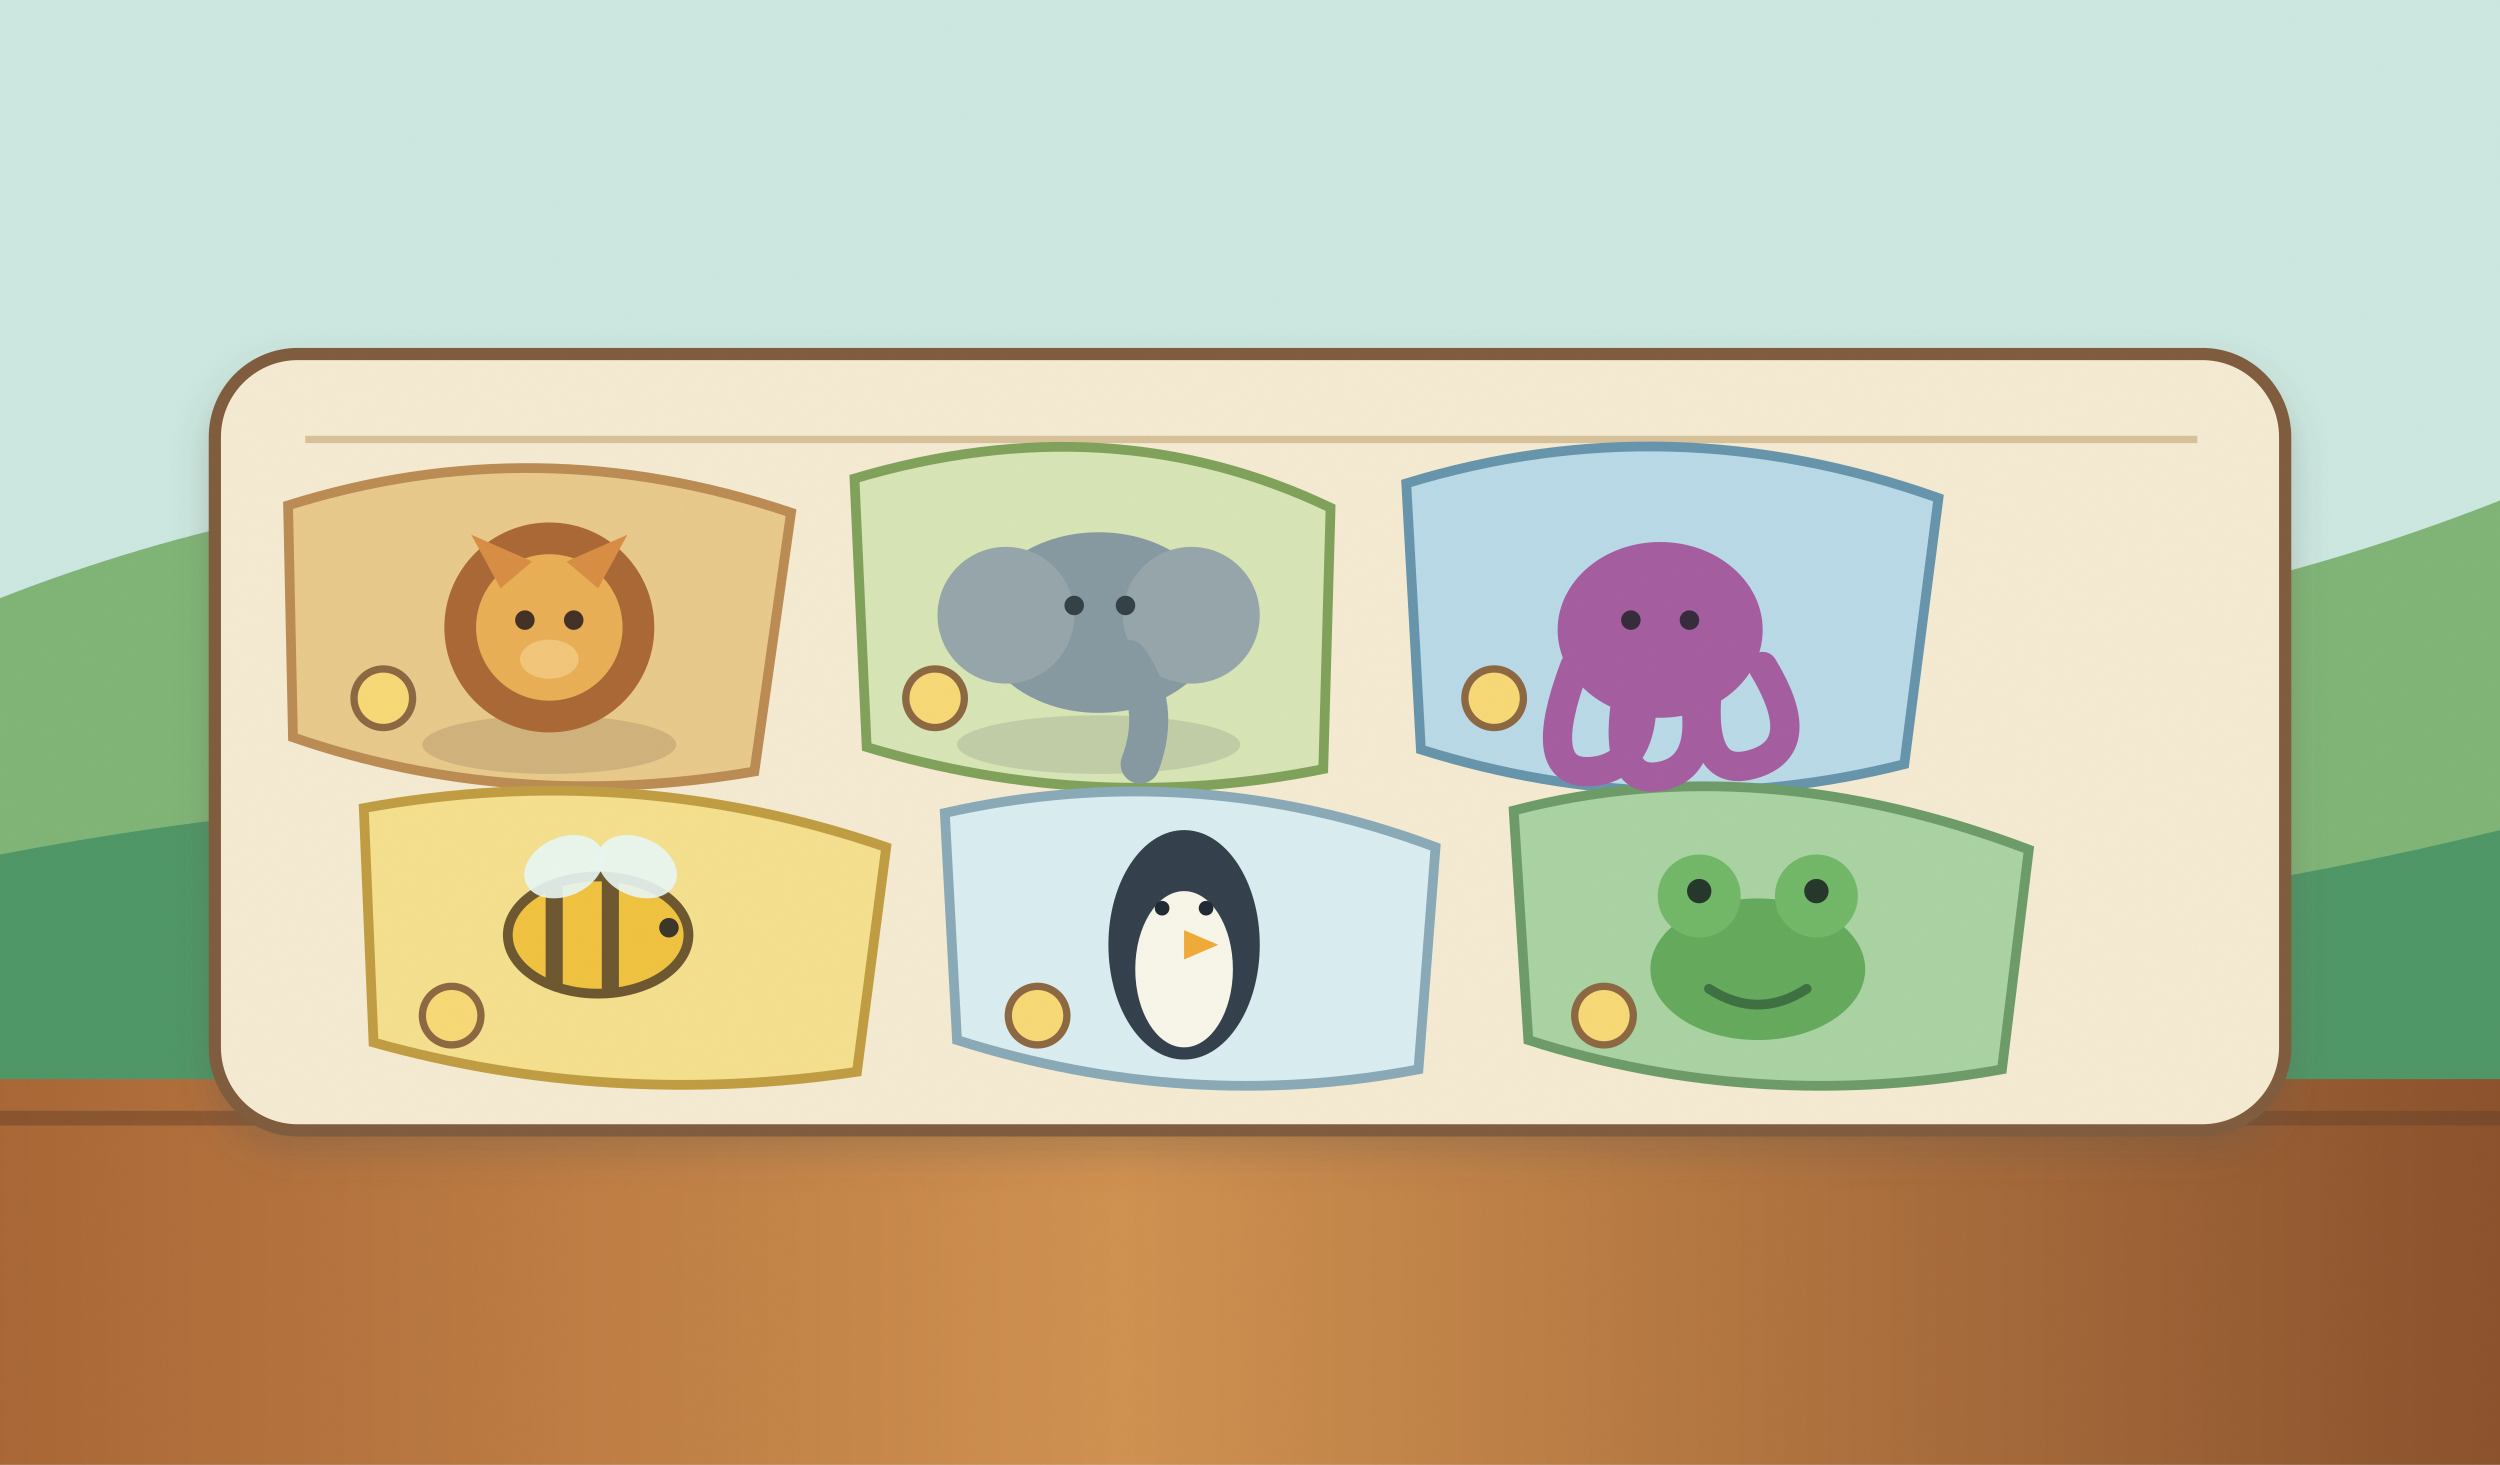
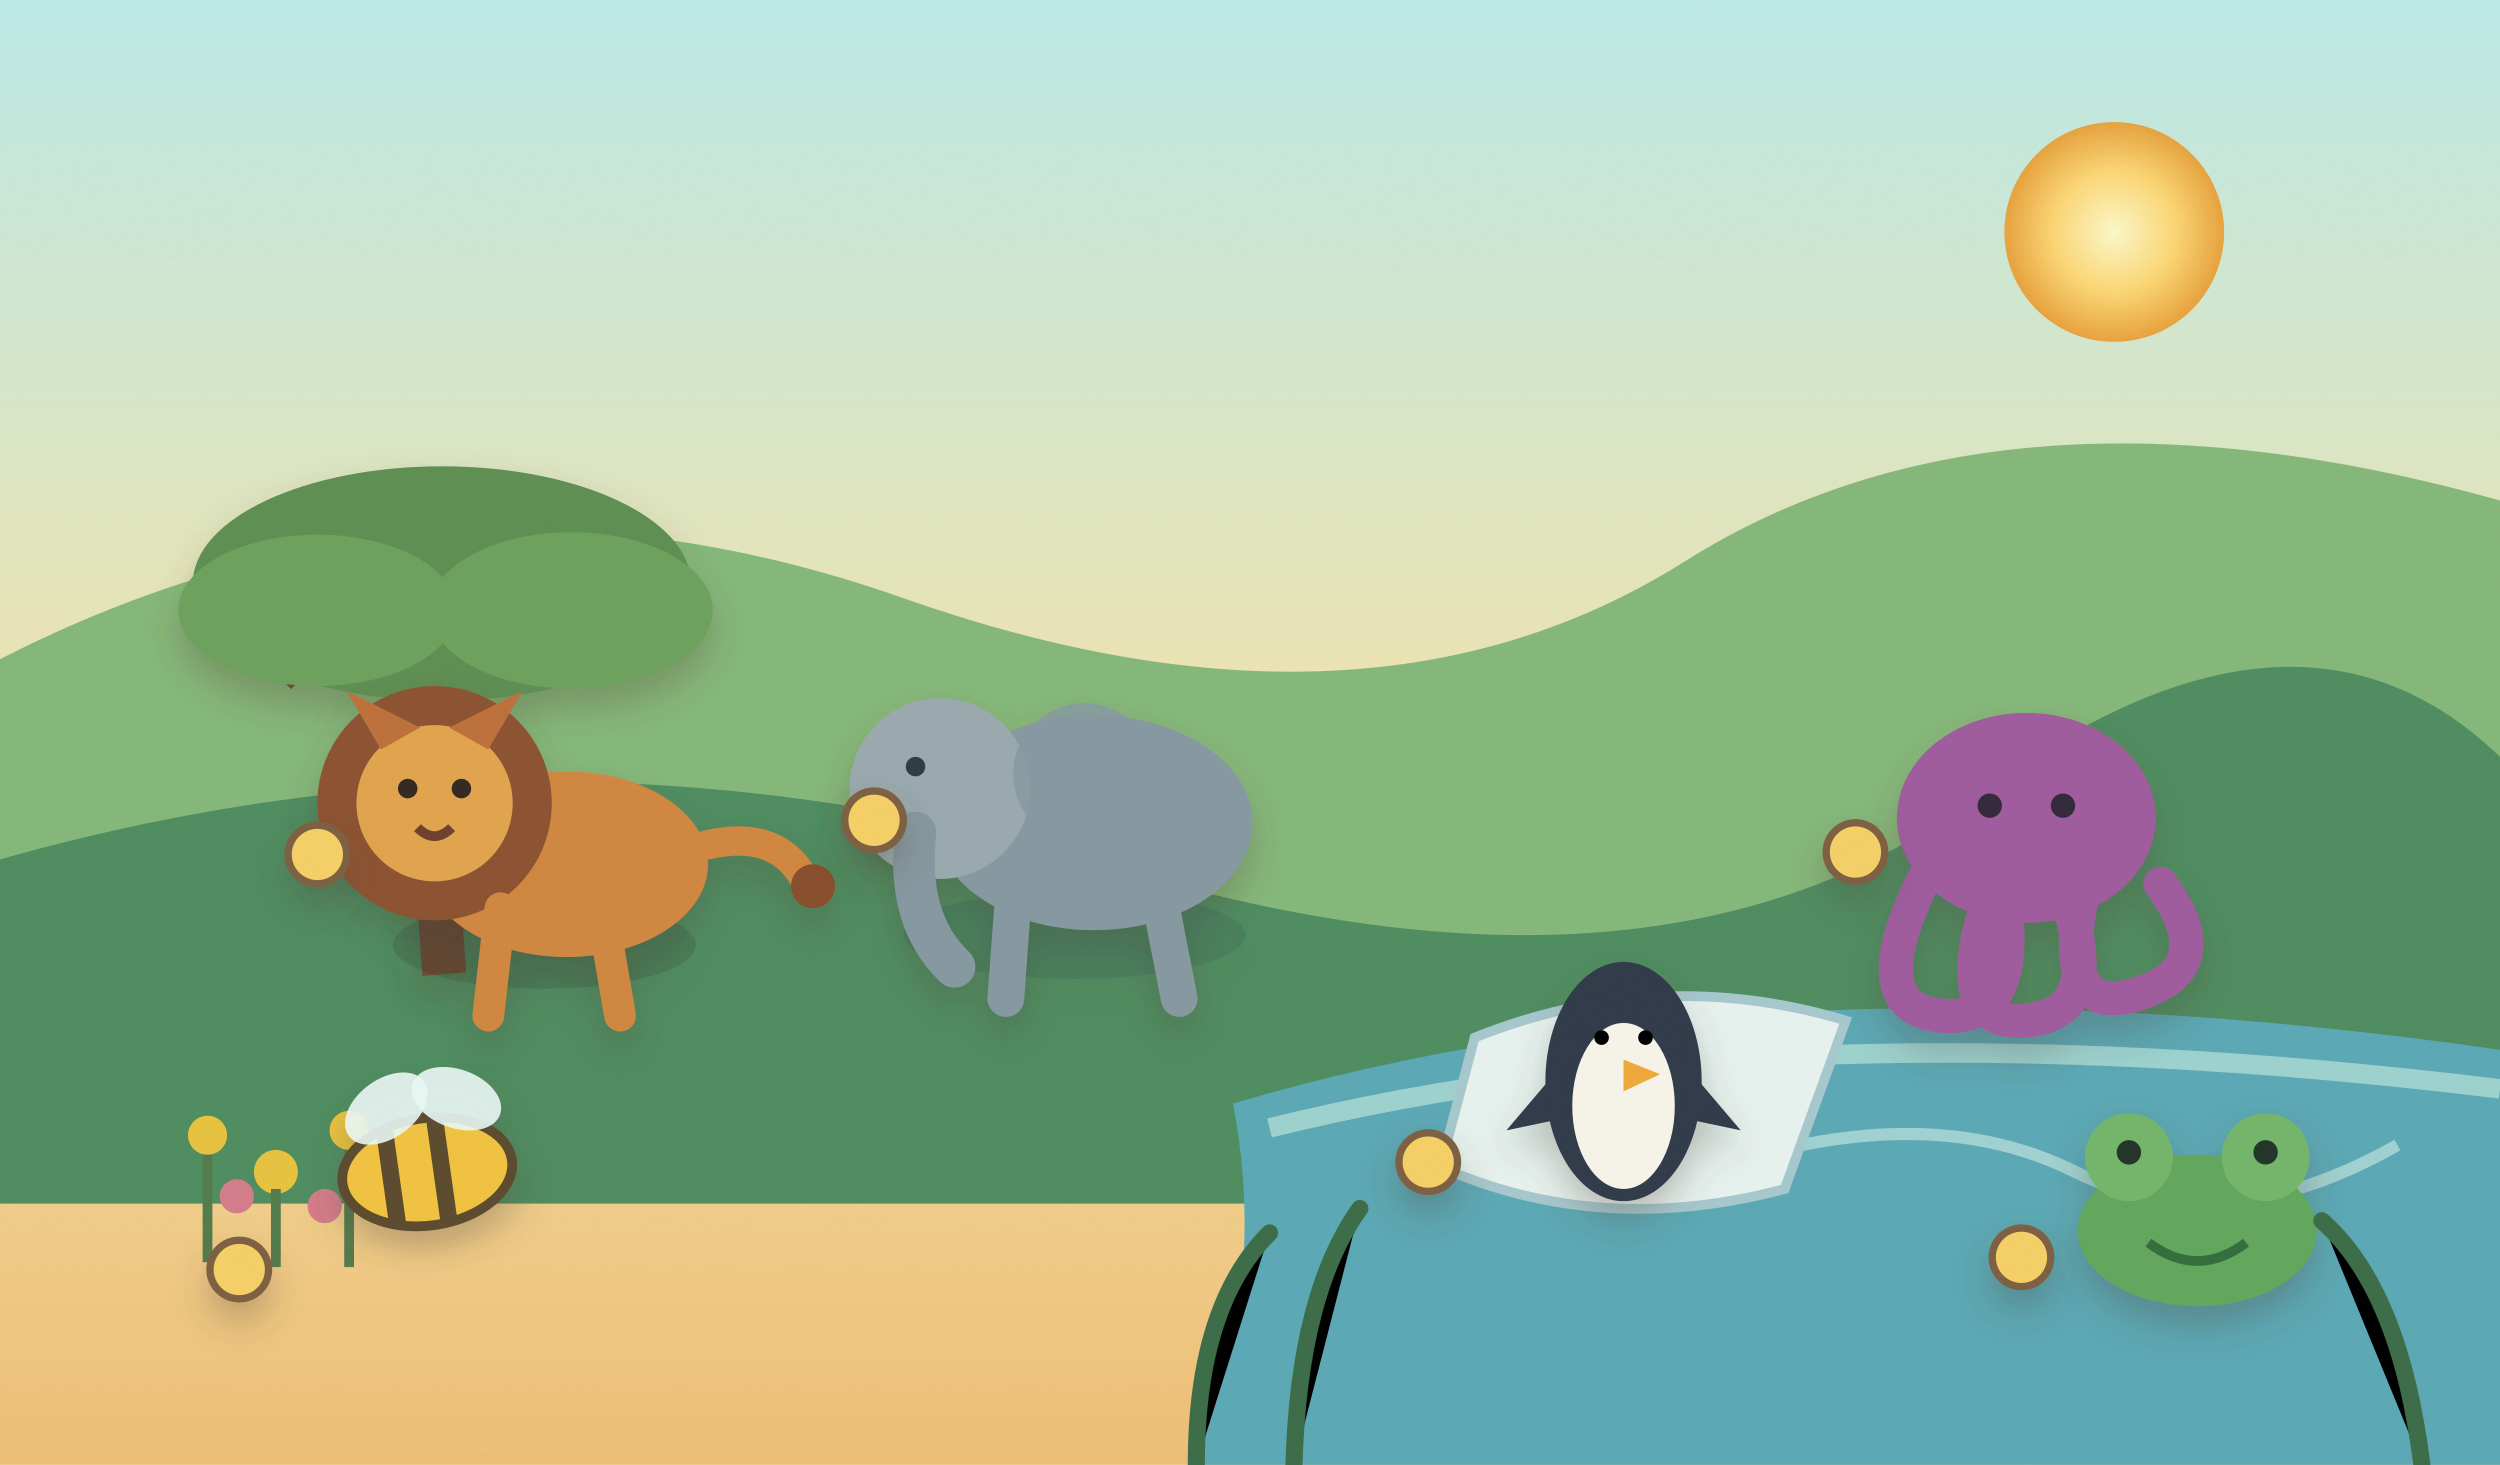
<svg xmlns="http://www.w3.org/2000/svg" width="1024" height="600" viewBox="0 0 1024 600">
  <defs>
-     <filter id="shadow" x="-30%" y="-30%" width="160%" height="160%">
-       <feGaussianBlur in="SourceAlpha" stdDeviation="7" result="blur" />
-       <feOffset dy="8" result="off" />
-       <feColorMatrix in="off" type="matrix" values="0 0 0 0 0.12  0 0 0 0 0.09  0 0 0 0 0.07  0 0 0 .28 0" />
+     <filter id="shadow" x="-30%" y="-30%" width="160%" height="170%">
+       <feGaussianBlur in="SourceAlpha" stdDeviation="7" result="b" />
+       <feOffset dy="8" result="o" />
+       <feColorMatrix in="o" type="matrix" values="0 0 0 0 .08 0 0 0 0 .06 0 0 0 0 .04 0 0 0 .30 0" />
      <feBlend in="SourceGraphic" />
    </filter>
-     <filter id="grain" x="0" y="0" width="100%" height="100%">
-       <feTurbulence baseFrequency="0.72" numOctaves="2" seed="7" type="fractalNoise" result="n" />
-       <feColorMatrix in="n" type="saturate" values="0" />
+     <filter id="soft" x="-30%" y="-30%" width="160%" height="160%">
+       <feGaussianBlur stdDeviation="16" />
+     </filter>
+     <filter id="grain">
+       <feTurbulence type="fractalNoise" baseFrequency=".65" numOctaves="2" seed="11" />
+       <feColorMatrix type="saturate" values="0" />
      <feComponentTransfer>
-         <feFuncA type="table" tableValues="0 0.045" />
+         <feFuncA type="table" tableValues="0 .035" />
      </feComponentTransfer>
    </filter>
+     <linearGradient id="sky" x1="0" y1="0" x2="0" y2="1">
+       <stop stop-color="#bce8e5" />
+       <stop offset=".55" stop-color="#f3e2a9" />
+       <stop offset="1" stop-color="#edbe75" />
+     </linearGradient>
    <linearGradient id="wood" x1="0" x2="1">
-       <stop offset="0" stop-color="#a86635" />
-       <stop offset=".45" stop-color="#d09150" />
-       <stop offset="1" stop-color="#8a512b" />
+       <stop stop-color="#80502f" />
+       <stop offset=".35" stop-color="#b97943" />
+       <stop offset=".7" stop-color="#9c6138" />
+       <stop offset="1" stop-color="#70432a" />
+     </linearGradient>
+     <linearGradient id="paper" x1="0" y1="0" x2="0" y2="1">
+       <stop stop-color="#fff9e8" />
+       <stop offset="1" stop-color="#ead6a9" />
+     </linearGradient>
+     <radialGradient id="sun">
+       <stop stop-color="#fff8c7" />
+       <stop offset=".55" stop-color="#ffd36a" />
+       <stop offset="1" stop-color="#e99a2d" />
+     </radialGradient>
+     <linearGradient id="sand" x1="0" y1="0" x2="0" y2="1">
+       <stop stop-color="#e9c77c" />
+       <stop offset="1" stop-color="#b77b42" />
    </linearGradient>
  </defs>
-   <rect width="1024" height="600" fill="#cbe7df" />
-   <path d="M0 245 Q230 155 500 230 T1024 205 L1024 420 L0 420Z" fill="#7fb476" />
-   <path d="M0 350 Q260 300 500 355 T1024 340 L1024 470 L0 470Z" fill="#4f9666" />
-   <rect y="442" width="1024" height="158" fill="url(#wood)" />
-   <path d="M0 458 H1024" stroke="#684126" stroke-width="6" opacity=".5" />
-   <g filter="url(#shadow)">
-     <rect x="88" y="145" width="848" height="318" rx="34" fill="#f4ead1" stroke="#7f5b3c" stroke-width="5" />
-     <path d="M125 180 H900" stroke="#d7c199" stroke-width="3" />
+   <rect width="1024" height="600" fill="url(#sky)" />
+   <circle cx="866" cy="95" r="45" fill="url(#sun)" opacity=".9" />
+   <path d="M0 270Q180 178 370 245T690 230T1024 205V420H0Z" fill="#86b779" />
+   <path d="M0 352Q230 287 455 355T810 326T1024 310V493H0Z" fill="#4f8d60" />
+   <g transform="translate(88 164)" filter="url(#shadow)">
+     <path d="M94 235Q87 150 99 88" stroke="#6f4a32" stroke-width="18" />
+     <path d="M97 102Q55 86 27 114M99 106Q140 80 169 108" fill="none" stroke="#6f4a32" stroke-width="12" />
+     <ellipse cx="93" cy="75" rx="102" ry="48" fill="#5e8f52" />
+     <ellipse cx="42" cy="86" rx="57" ry="31" fill="#6da15b" />
+     <ellipse cx="146" cy="86" rx="58" ry="32" fill="#6da15b" />
  </g>
-   <path d="M118 207 Q220 175 324 210 L309 316 Q210 333 120 302Z" fill="#e8c98b" stroke="#ba8b52" stroke-width="4" />
-   <path d="M350 196 Q455 165 545 208 L542 315 Q448 334 355 306Z" fill="#d7e4b4" stroke="#7fa15a" stroke-width="4" />
-   <path d="M576 198 Q684 165 794 204 L780 313 Q681 338 582 307Z" fill="#b9d9e7" stroke="#6694aa" stroke-width="4" />
-   <path d="M149 331 Q258 311 363 347 L351 439 Q250 454 153 427Z" fill="#f3df8d" stroke="#c09c42" stroke-width="4" />
-   <path d="M387 333 Q489 310 588 347 L581 438 Q487 456 392 426Z" fill="#d9ecf0" stroke="#88a9b5" stroke-width="4" />
-   <path d="M620 332 Q720 306 831 348 L820 438 Q720 456 626 426Z" fill="#a9d2a2" stroke="#6c9b68" stroke-width="4" />
-   <g transform="translate(225 257)">
-     <ellipse cx="0" cy="48" rx="52" ry="12" fill="#5f4430" opacity=".18" />
-     <circle r="43" fill="#a96835" />
-     <circle r="30" fill="#e9ae55" />
-     <path d="M-20-16 L-32-38 L-7-27M20-16 L32-38 L7-27" fill="#d88d43" />
-     <circle cx="-10" cy="-3" r="4" fill="#433025" />
-     <circle cx="10" cy="-3" r="4" fill="#433025" />
-     <ellipse cy="13" rx="12" ry="8" fill="#f1c67a" />
+   <path d="M505 452Q725 387 1024 430V600H488Q520 530 505 452Z" fill="#5ba8b4" />
+   <path d="M520 462Q730 410 1024 446" fill="none" stroke="#b8e2d8" stroke-width="8" opacity=".7" />
+   <path d="M704 478Q790 450 850 480T982 469" fill="none" stroke="#d8f0e7" stroke-width="5" opacity=".55" />
+   <path d="M604 425Q679 395 756 418L731 487Q656 507 590 478Z" fill="#e6f1ee" stroke="#a6c8cd" stroke-width="4" />
+   <g transform="translate(85 465)">
+     <g fill="#e7c13f">
+       <circle cx="0" cy="0" r="8" />
+       <circle cx="28" cy="15" r="9" />
+       <circle cx="58" cy="-2" r="8" />
+     </g>
+     <g fill="#d47c8a">
+       <circle cx="12" cy="25" r="7" />
+       <circle cx="48" cy="29" r="7" />
+     </g>
+     <g stroke="#547b4c" stroke-width="4">
+       <path d="M0 8V52M28 22V54M58 6V54" />
+     </g>
  </g>
-   <g transform="translate(450 255)">
-     <ellipse cx="0" cy="50" rx="58" ry="12" fill="#42545b" opacity=".16" />
-     <ellipse rx="49" ry="37" fill="#8799a0" />
-     <circle cx="-38" cy="-3" r="28" fill="#95a5aa" />
-     <circle cx="38" cy="-3" r="28" fill="#95a5aa" />
-     <path d="M12 15 Q26 34 17 58" fill="none" stroke="#8799a0" stroke-width="16" stroke-linecap="round" />
-     <circle cx="-10" cy="-7" r="4" fill="#334147" />
-     <circle cx="11" cy="-7" r="4" fill="#334147" />
+   <g transform="translate(198 334)" filter="url(#shadow)">
+     <ellipse cx="25" cy="53" rx="62" ry="18" fill="#2f3928" opacity=".2" />
+     <ellipse cx="34" cy="20" rx="58" ry="38" fill="#cf8741" />
+     <circle cx="-20" cy="-5" r="48" fill="#8d5232" />
+     <circle cx="-20" cy="-5" r="32" fill="#e0a44e" />
+     <path d="M-42-27L-56-51L-26-36M2-27L16-51L-14-36" fill="#bd703a" />
+     <circle cx="-31" cy="-11" r="4" fill="#352921" />
+     <circle cx="-9" cy="-11" r="4" fill="#352921" />
+     <path d="M-27 5Q-20 12-13 5" fill="none" stroke="#6f412d" stroke-width="4" />
+     <path d="M7 38L2 82M48 36L56 82" stroke="#cf8741" stroke-width="13" stroke-linecap="round" />
+     <path d="M88 13Q120 4 132 27" fill="none" stroke="#cf8741" stroke-width="12" />
+     <circle cx="135" cy="29" r="9" fill="#89502f" />
  </g>
-   <g transform="translate(680 248)" fill="#a45d9e">
-     <ellipse cx="0" cy="10" rx="42" ry="36" />
-     <path d="M-35 25 Q-52 70-28 68 T-8 28 M-12 28 Q-22 74 0 70 T12 28 M20 28 Q14 72 38 65 T42 25" fill="none" stroke="#a45d9e" stroke-width="12" stroke-linecap="round" />
-     <circle cx="-12" cy="6" r="4" fill="#352b3b" />
-     <circle cx="12" cy="6" r="4" fill="#352b3b" />
+   <g transform="translate(430 321)" filter="url(#shadow)">
+     <ellipse cx="10" cy="62" rx="70" ry="18" fill="#33434a" opacity=".18" />
+     <ellipse cx="18" cy="16" rx="65" ry="44" fill="#8799a0" />
+     <circle cx="-45" cy="2" r="37" fill="#9aa9ad" />
+     <circle cx="14" cy="-4" r="29" fill="#8799a0" opacity=".85" />
+     <path d="M-55 20Q-59 56-39 75" fill="none" stroke="#8799a0" stroke-width="17" stroke-linecap="round" />
+     <circle cx="-55" cy="-7" r="4" fill="#2f3c42" />
+     <path d="M-15 47L-18 88M45 47L53 88" stroke="#8799a0" stroke-width="15" stroke-linecap="round" />
  </g>
-   <g transform="translate(245 383)">
-     <ellipse rx="37" ry="24" fill="#efc23f" stroke="#6d5730" stroke-width="4" />
-     <path d="M-18-20 V20 M5-23 V23" stroke="#6d5730" stroke-width="7" />
-     <ellipse cx="-14" cy="-28" rx="17" ry="12" fill="#e8f6f4" opacity=".9" transform="rotate(-24 -14 -28)" />
-     <ellipse cx="16" cy="-28" rx="17" ry="12" fill="#e8f6f4" opacity=".9" transform="rotate(24 16 -28)" />
-     <circle cx="29" cy="-3" r="4" fill="#3b352a" />
+   <g transform="translate(830 335)" filter="url(#shadow)" fill="#9f5b9d">
+     <ellipse rx="53" ry="43" />
+     <path d="M-42 25Q-68 78-35 81T-9 34M-15 32Q-33 86 0 83T16 32M23 31Q12 83 46 72T55 27" fill="none" stroke="#9f5b9d" stroke-width="14" stroke-linecap="round" />
+     <circle cx="-15" cy="-5" r="5" fill="#352b3b" />
+     <circle cx="15" cy="-5" r="5" fill="#352b3b" />
  </g>
-   <g transform="translate(485 381)">
-     <ellipse cy="6" rx="31" ry="47" fill="#34404d" />
-     <ellipse cy="16" rx="20" ry="32" fill="#f7f4e8" />
-     <path d="M0 0 L14 6 L0 12Z" fill="#efaa37" />
-     <circle cx="-9" cy="-9" r="3" fill="#202834" />
-     <circle cx="9" cy="-9" r="3" fill="#202834" />
+   <g transform="translate(175 480) rotate(-8)" filter="url(#shadow)">
+     <ellipse rx="35" ry="22" fill="#efc33f" stroke="#5c4c2f" stroke-width="4" />
+     <path d="M-15-19V19M6-21V21" stroke="#5c4c2f" stroke-width="7" />
+     <ellipse cx="-13" cy="-28" rx="19" ry="12" fill="#e9f6f3" opacity=".9" transform="rotate(-28 -13 -28)" />
+     <ellipse cx="16" cy="-28" rx="19" ry="12" fill="#e9f6f3" opacity=".9" transform="rotate(28 16 -28)" />
  </g>
-   <g transform="translate(720 384)">
-     <ellipse cy="13" rx="44" ry="29" fill="#65a95c" />
-     <circle cx="-24" cy="-17" r="17" fill="#72b768" />
-     <circle cx="24" cy="-17" r="17" fill="#72b768" />
-     <circle cx="-24" cy="-19" r="5" fill="#25372a" />
-     <circle cx="24" cy="-19" r="5" fill="#25372a" />
-     <path d="M-20 21 Q0 34 20 21" fill="none" stroke="#3d7041" stroke-width="4" stroke-linecap="round" />
+   <g transform="translate(665 438)" filter="url(#shadow)">
+     <ellipse cy="5" rx="32" ry="49" fill="#303b48" />
+     <ellipse cy="15" rx="21" ry="34" fill="#f5f2e8" />
+     <path d="M-31 5L-48 25L-29 21M31 5L48 25L29 21" fill="#303b48" />
+     <path d="M0-4L15 2L0 9Z" fill="#efa83a" />
+     <circle cx="-9" cy="-13" r="3" />
+     <circle cx="9" cy="-13" r="3" />
  </g>
-   <g fill="#f7d875" stroke="#8c6842" stroke-width="3">
-     <circle cx="157" cy="286" r="12" />
-     <circle cx="383" cy="286" r="12" />
-     <circle cx="612" cy="286" r="12" />
-     <circle cx="185" cy="416" r="12" />
-     <circle cx="425" cy="416" r="12" />
-     <circle cx="657" cy="416" r="12" />
+   <g transform="translate(900 492)" filter="url(#shadow)">
+     <ellipse cy="12" rx="49" ry="31" fill="#62a65c" />
+     <circle cx="-28" cy="-18" r="18" fill="#73b56a" />
+     <circle cx="28" cy="-18" r="18" fill="#73b56a" />
+     <circle cx="-28" cy="-20" r="5" fill="#243426" />
+     <circle cx="28" cy="-20" r="5" fill="#243426" />
+     <path d="M-20 17Q0 32 20 17" fill="none" stroke="#356d3c" stroke-width="4" />
  </g>
-   <rect width="1024" height="600" filter="url(#grain)" opacity=".35" />
+   <g fill="#f4ce66" stroke="#7d6042" stroke-width="3" filter="url(#shadow)">
+     <circle cx="130" cy="350" r="12" />
+     <circle cx="358" cy="336" r="12" />
+     <circle cx="760" cy="349" r="12" />
+     <circle cx="98" cy="520" r="12" />
+     <circle cx="585" cy="476" r="12" />
+     <circle cx="828" cy="515" r="12" />
+   </g>
+   <g stroke="#3d6c48" stroke-width="7" stroke-linecap="round">
+     <path d="M490 600Q490 535 520 505M530 600Q532 530 557 495M992 600Q983 528 951 500" />
+   </g>
+   <rect width="1024" height="600" filter="url(#grain)" opacity=".28" pointer-events="none" />
</svg>
